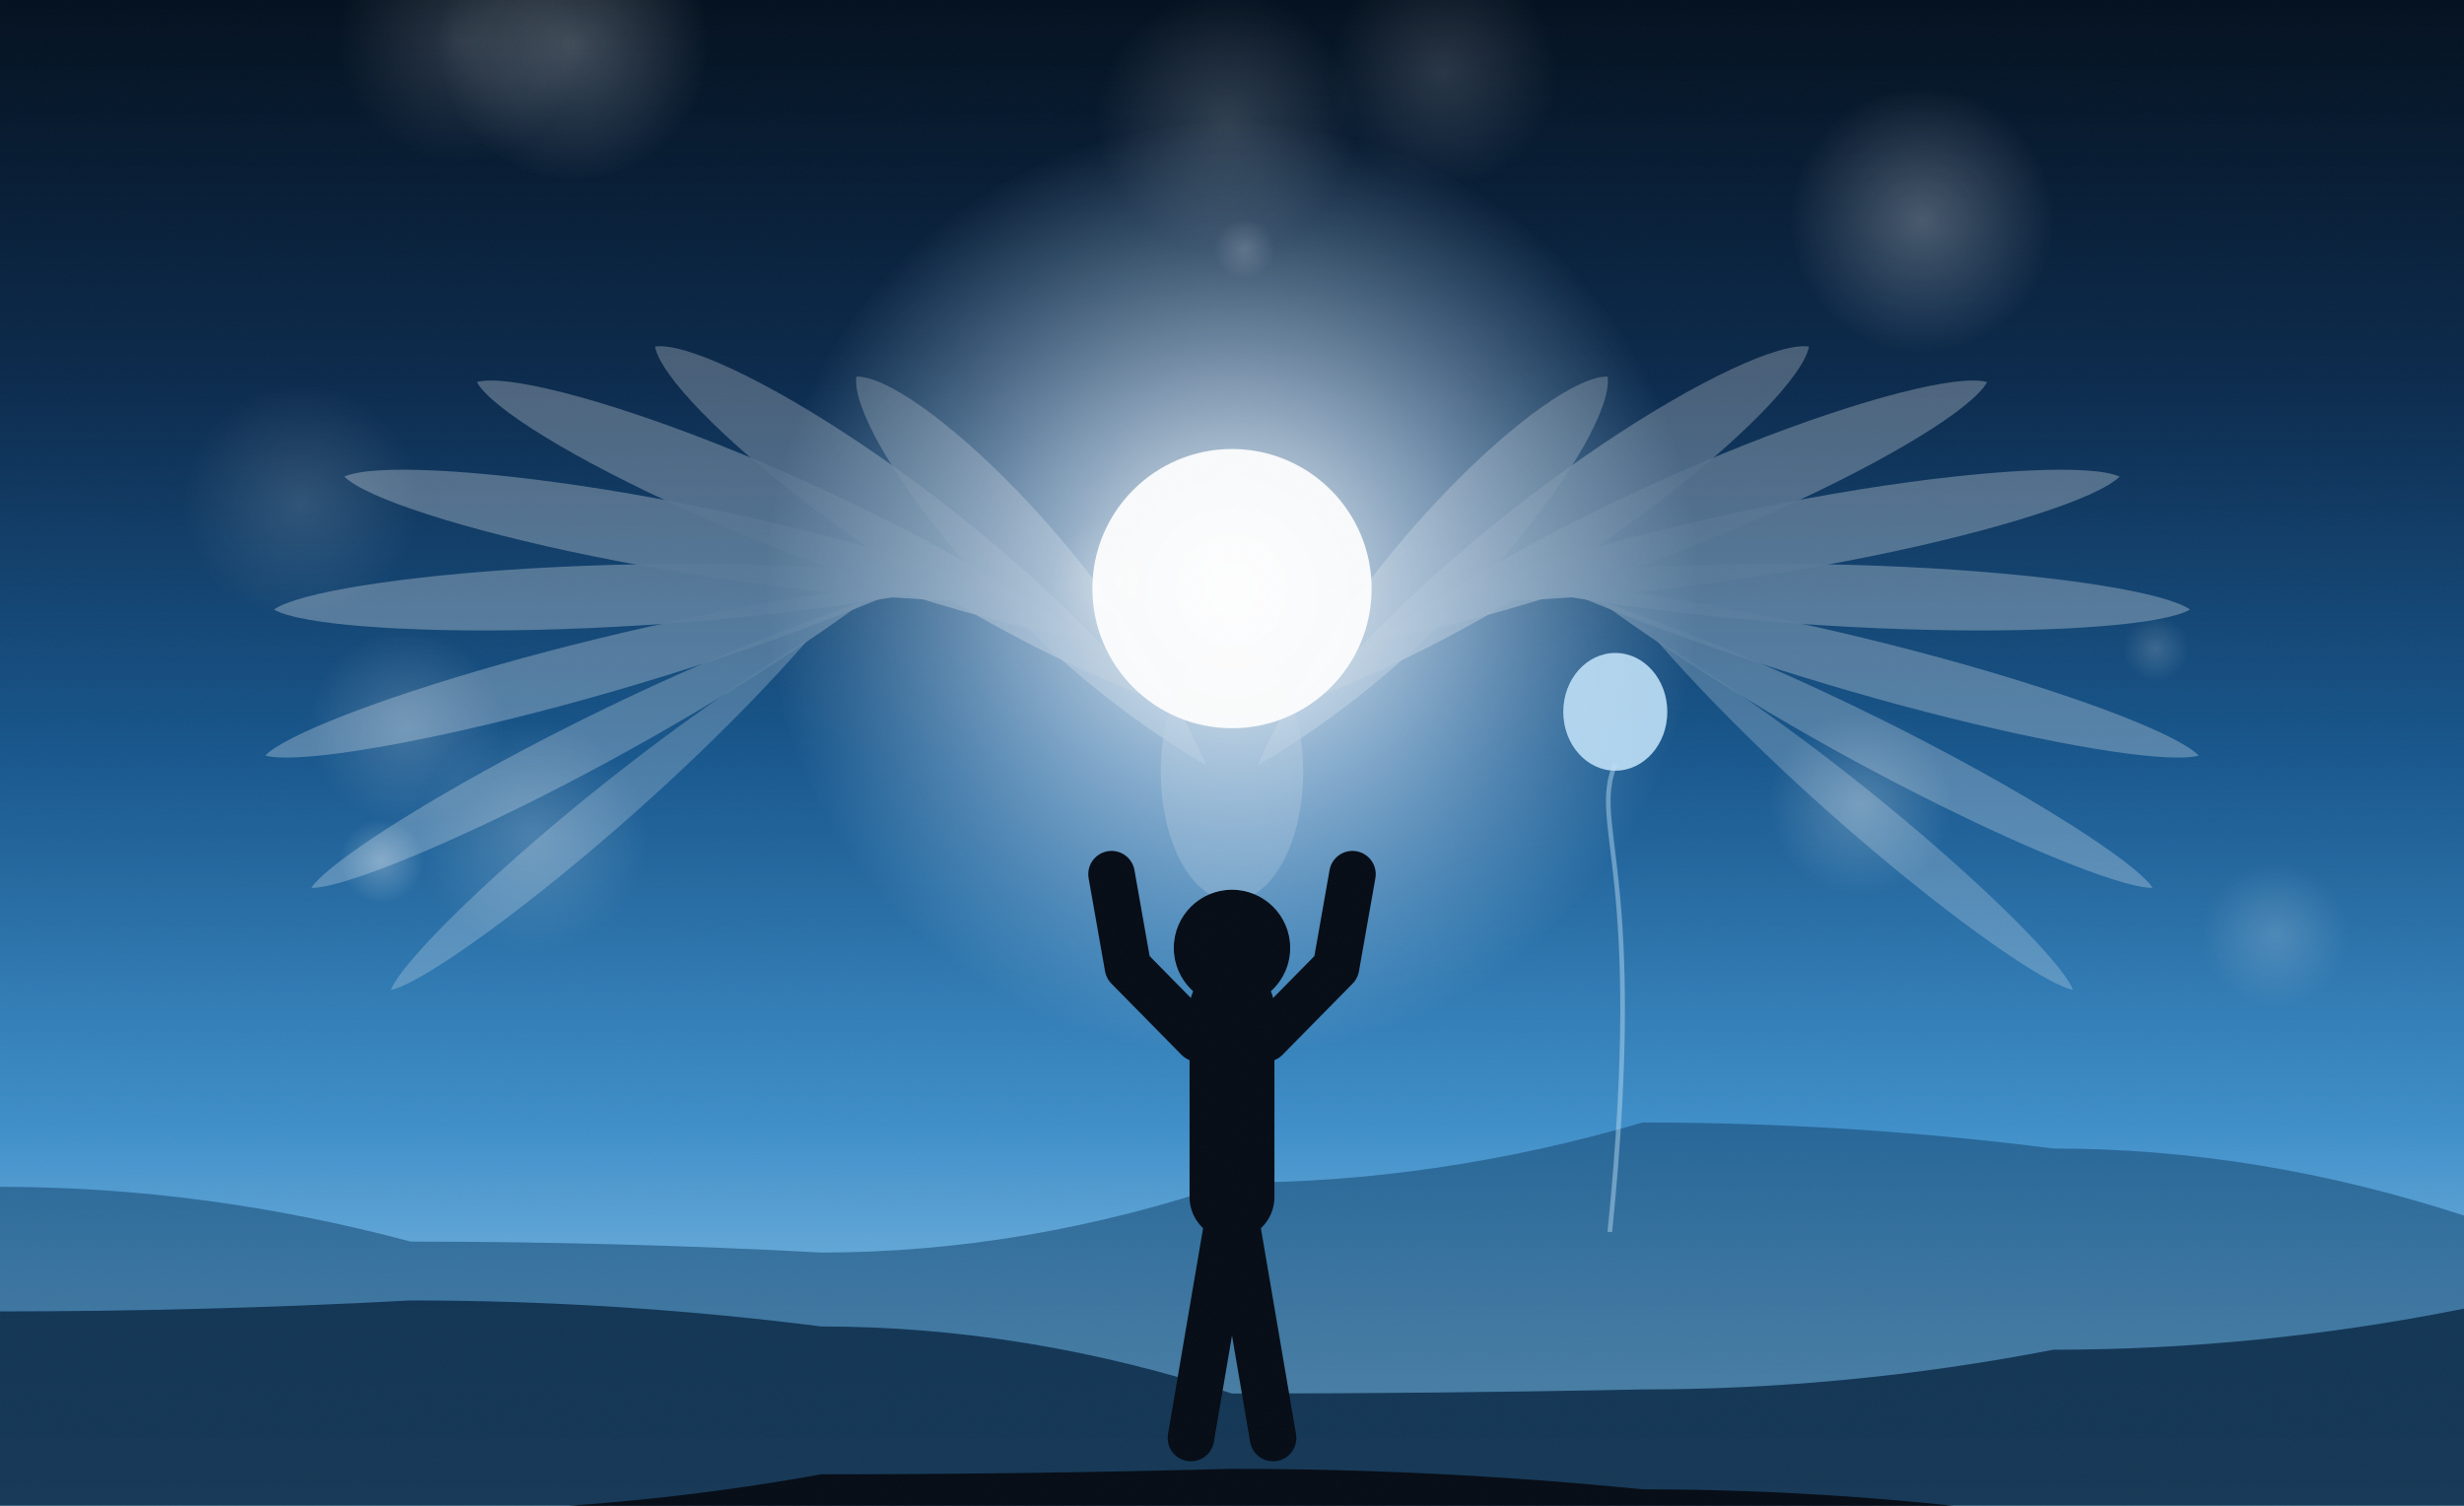
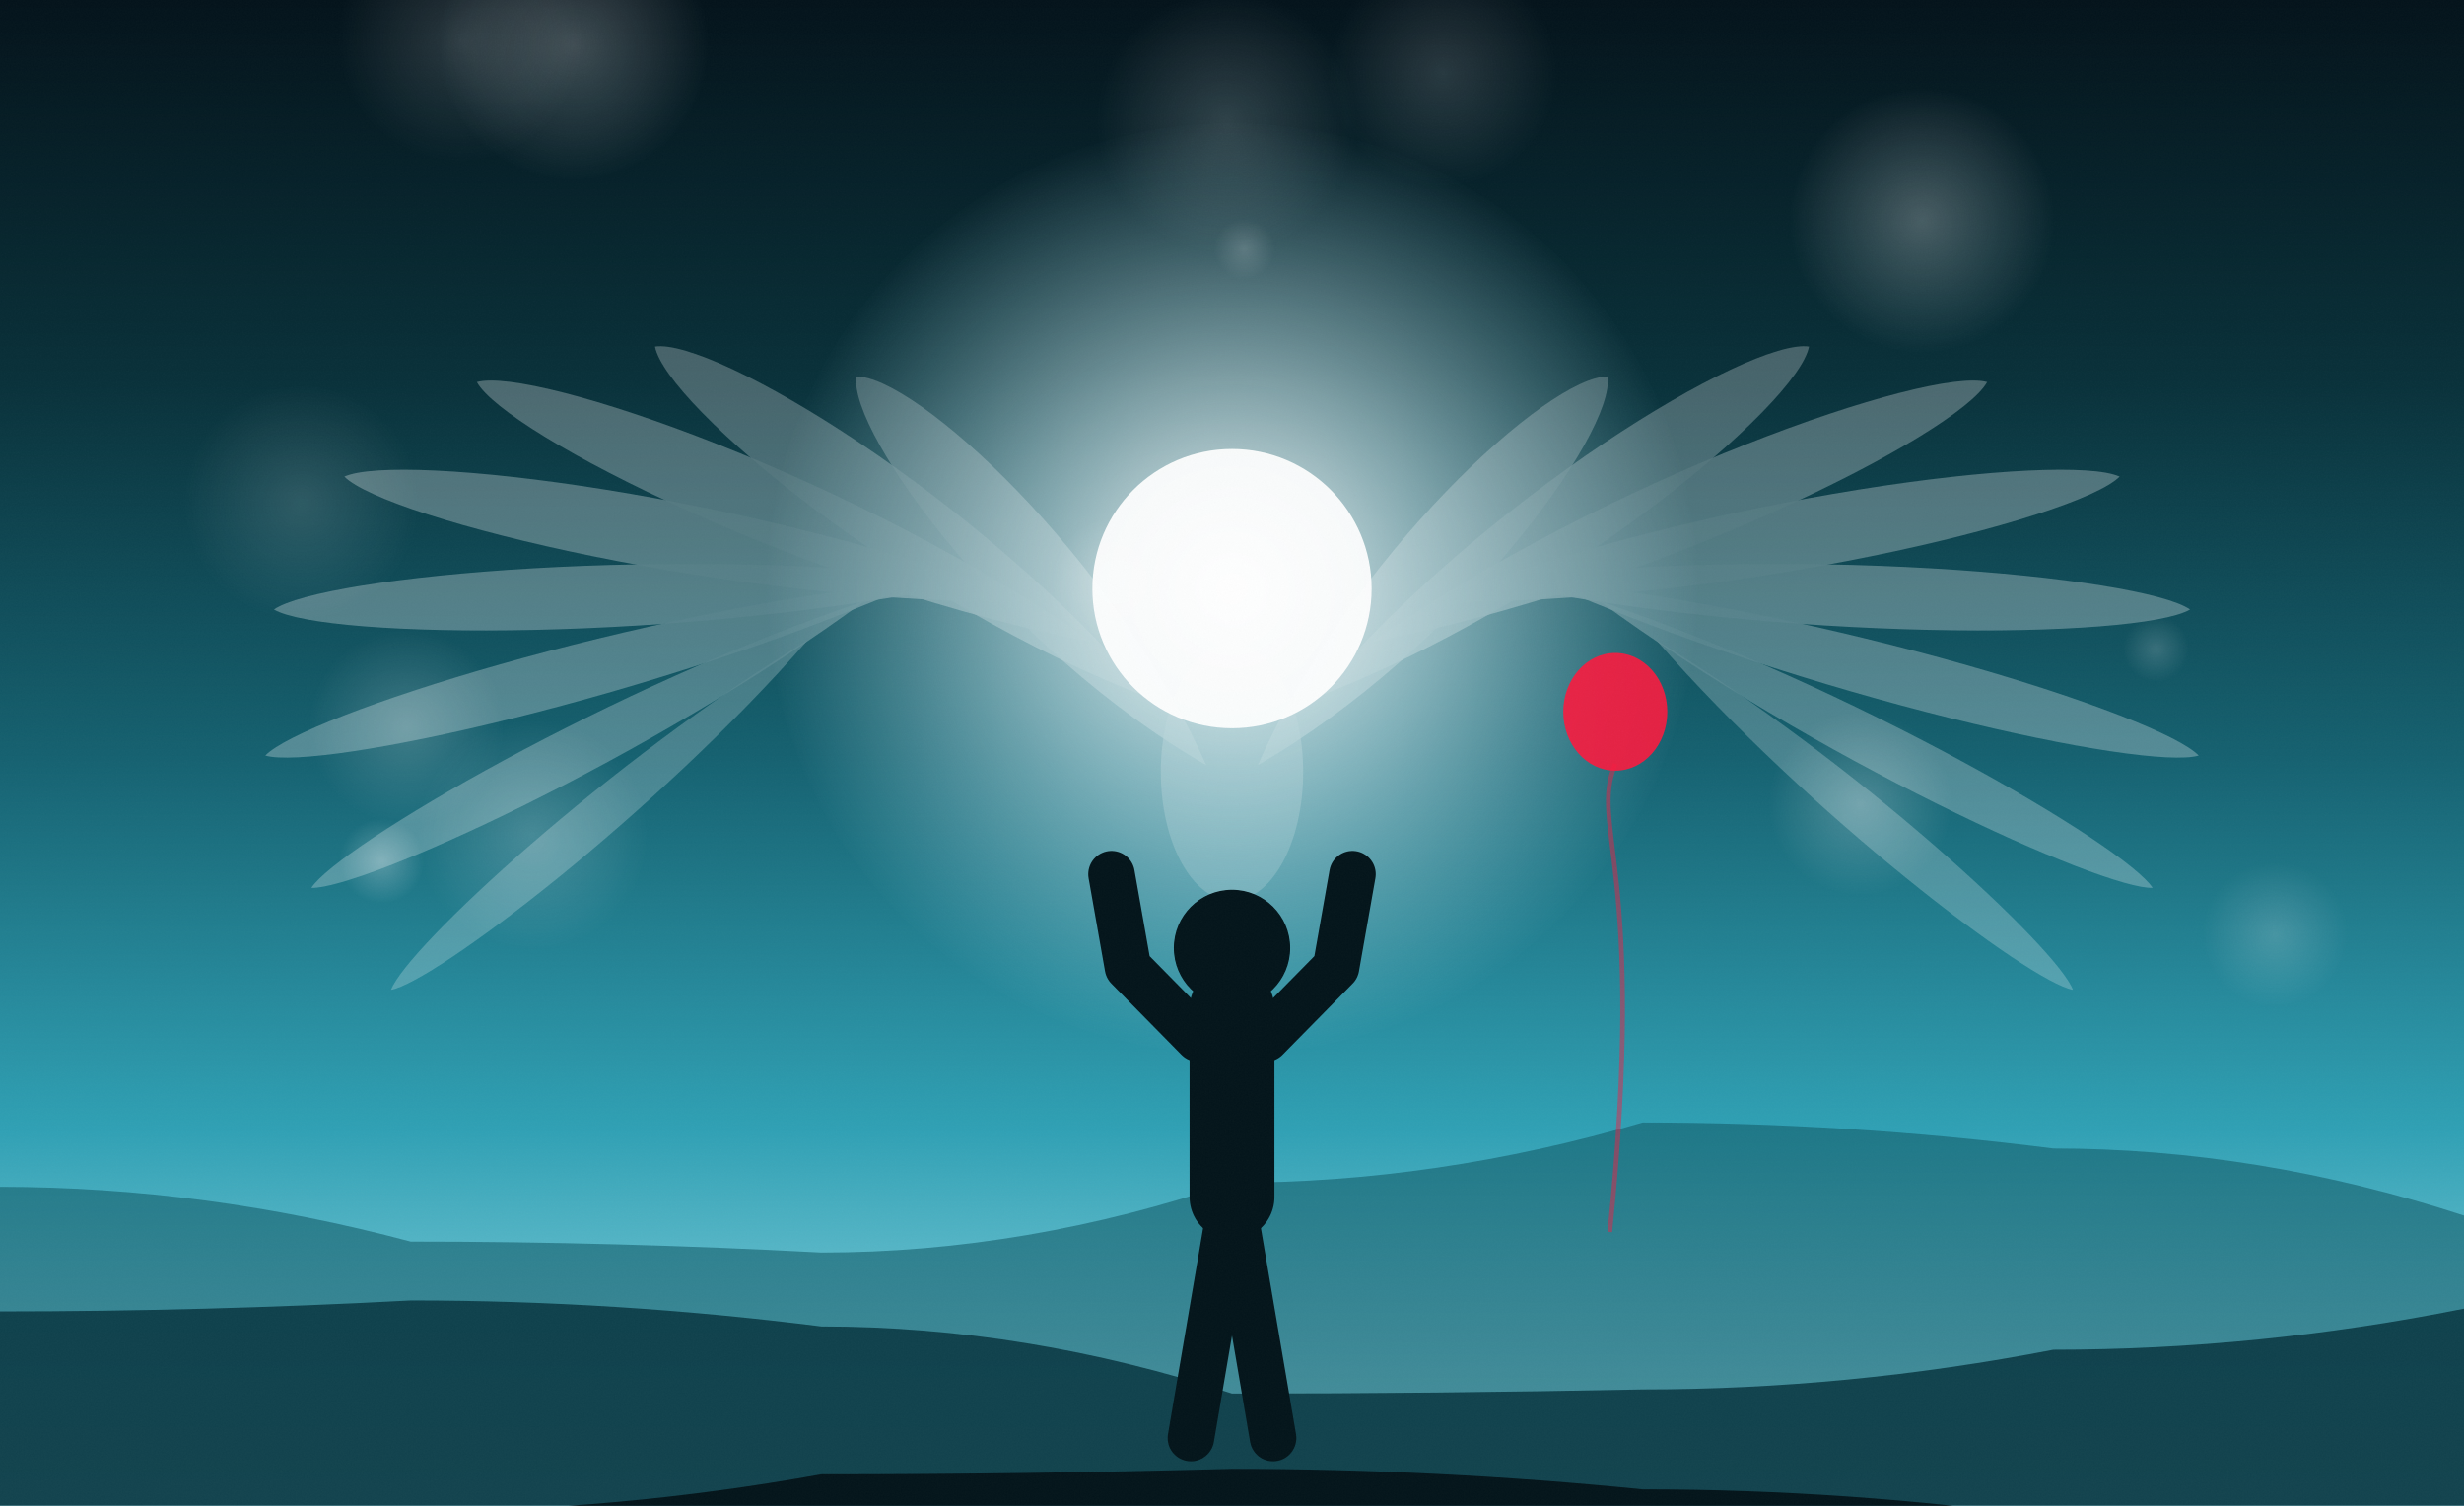
<svg xmlns="http://www.w3.org/2000/svg" viewBox="0 0 1800 1100" width="1800" height="1100" role="img" preserveAspectRatio="xMidYMid slice">
  <defs>
    <linearGradient id="hero1_sky" x1="0" y1="0" x2="0" y2="1">
-       <stop offset="0.00" stop-color="#03101f" />
-       <stop offset="0.25" stop-color="#0b2a4c" />
-       <stop offset="0.50" stop-color="#17568c" />
-       <stop offset="0.75" stop-color="#3f8fc9" />
-       <stop offset="1.00" stop-color="#a8d6f2" />
+       <stop offset="0.00" stop-color="#03121a" />
+       <stop offset="0.25" stop-color="#083039" />
+       <stop offset="0.50" stop-color="#14606f" />
+       <stop offset="0.75" stop-color="#2fa0b4" />
+       <stop offset="1.00" stop-color="#a2e0ea" />
    </linearGradient>
    <radialGradient id="hero1_sun">
      <stop offset="0" stop-color="#ffffff" stop-opacity=".96" />
-       <stop offset=".45" stop-color="#dceeff" stop-opacity=".55" />
-       <stop offset="1" stop-color="#b9dcf7" stop-opacity="0" />
+       <stop offset=".45" stop-color="#dcf7fb" stop-opacity=".55" />
+       <stop offset="1" stop-color="#b9eaf3" stop-opacity="0" />
    </radialGradient>
    <radialGradient id="hero1_bok">
      <stop offset="0" stop-color="#ffffff" stop-opacity=".55" />
      <stop offset="1" stop-color="#ffffff" stop-opacity="0" />
    </radialGradient>
    <filter id="hero1_gr" x="0" y="0" width="100%" height="100%">
      <feTurbulence type="fractalNoise" baseFrequency="0.9" numOctaves="3" stitchTiles="stitch" />
      <feColorMatrix type="saturate" values="0" />
      <feComponentTransfer>
        <feFuncA type="linear" slope="0.5" />
      </feComponentTransfer>
    </filter>
    <filter id="hero1_soft" x="-20%" y="-20%" width="140%" height="140%">
      <feGaussianBlur stdDeviation="14" />
    </filter>
  </defs>
  <rect width="1800" height="1100" fill="url(#hero1_sky)" />
  <circle cx="900" cy="430" r="340" fill="url(#hero1_sun)" />
  <circle cx="900" cy="430" r="102" fill="#ffffff" opacity=".92" />
  <circle cx="297" cy="531" r="71" fill="url(#hero1_bok)" opacity="0.33" />
  <circle cx="389" cy="610" r="84" fill="url(#hero1_bok)" opacity="0.34" />
  <circle cx="909" cy="182" r="22" fill="url(#hero1_bok)" opacity="0.30" />
  <circle cx="1054" cy="53" r="83" fill="url(#hero1_bok)" opacity="0.25" />
  <circle cx="419" cy="33" r="99" fill="url(#hero1_bok)" opacity="0.42" />
  <circle cx="1575" cy="474" r="24" fill="url(#hero1_bok)" opacity="0.29" />
  <circle cx="896" cy="89" r="95" fill="url(#hero1_bok)" opacity="0.30" />
  <circle cx="279" cy="629" r="31" fill="url(#hero1_bok)" opacity="0.48" />
  <circle cx="816" cy="425" r="48" fill="url(#hero1_bok)" opacity="0.34" />
  <circle cx="336" cy="29" r="89" fill="url(#hero1_bok)" opacity="0.26" />
  <circle cx="1404" cy="161" r="97" fill="url(#hero1_bok)" opacity="0.47" />
  <circle cx="1359" cy="587" r="67" fill="url(#hero1_bok)" opacity="0.41" />
  <circle cx="220" cy="367" r="86" fill="url(#hero1_bok)" opacity="0.24" />
  <circle cx="1662" cy="683" r="53" fill="url(#hero1_bok)" opacity="0.30" />
  <g opacity="0.3">
    <path d="M0,0 C-52,-160 -32,-355 0,-382 C32,-355 52,-160 0,0 Z" fill="#ffffff" opacity="0.74" transform="translate(918.8,559.0) rotate(42.0)" />
    <path d="M0,0 C-52,-160 -32,-355 0,-382 C32,-355 52,-160 0,0 Z" fill="#ffffff" opacity="0.74" transform="translate(881.2,559.0) rotate(-42.0)" />
    <path d="M0,0 C-48,-186 -30,-412 0,-443 C30,-412 48,-186 0,0 Z" fill="#ffffff" opacity="0.84" transform="translate(960.4,509.8) rotate(54.6)" />
    <path d="M0,0 C-48,-186 -30,-412 0,-443 C30,-412 48,-186 0,0 Z" fill="#ffffff" opacity="0.84" transform="translate(839.6,509.8) rotate(-54.6)" />
    <path d="M0,0 C-44,-205 -27,-454 0,-488 C27,-454 44,-205 0,0 Z" fill="#ffffff" opacity="0.91" transform="translate(1002.1,469.0) rotate(67.1)" />
    <path d="M0,0 C-44,-205 -27,-454 0,-488 C27,-454 44,-205 0,0 Z" fill="#ffffff" opacity="0.91" transform="translate(797.9,469.0) rotate(-67.1)" />
    <path d="M0,0 C-41,-215 -25,-477 0,-513 C25,-477 41,-215 0,0 Z" fill="#ffffff" opacity="0.95" transform="translate(1043.7,439.9) rotate(79.7)" />
    <path d="M0,0 C-41,-215 -25,-477 0,-513 C25,-477 41,-215 0,0 Z" fill="#ffffff" opacity="0.95" transform="translate(756.3,439.9) rotate(-79.7)" />
    <path d="M0,0 C-37,-216 -23,-479 0,-515 C23,-479 37,-216 0,0 Z" fill="#ffffff" opacity="0.95" transform="translate(1085.3,424.6) rotate(92.3)" />
    <path d="M0,0 C-37,-216 -23,-479 0,-515 C23,-479 37,-216 0,0 Z" fill="#ffffff" opacity="0.95" transform="translate(714.7,424.6) rotate(-92.3)" />
    <path d="M0,0 C-33,-208 -21,-461 0,-496 C21,-461 33,-208 0,0 Z" fill="#ffffff" opacity="0.91" transform="translate(1126.9,424.4) rotate(104.9)" />
    <path d="M0,0 C-33,-208 -21,-461 0,-496 C21,-461 33,-208 0,0 Z" fill="#ffffff" opacity="0.91" transform="translate(673.1,424.4) rotate(-104.9)" />
    <path d="M0,0 C-30,-191 -18,-423 0,-455 C18,-423 30,-191 0,0 Z" fill="#ffffff" opacity="0.84" transform="translate(1168.6,439.2) rotate(117.4)" />
    <path d="M0,0 C-30,-191 -18,-423 0,-455 C18,-423 30,-191 0,0 Z" fill="#ffffff" opacity="0.84" transform="translate(631.4,439.2) rotate(-117.4)" />
    <path d="M0,0 C-26,-167 -16,-369 0,-397 C16,-369 26,-167 0,0 Z" fill="#ffffff" opacity="0.74" transform="translate(1210.2,467.9) rotate(130.0)" />
    <path d="M0,0 C-26,-167 -16,-369 0,-397 C16,-369 26,-167 0,0 Z" fill="#ffffff" opacity="0.74" transform="translate(589.8,467.9) rotate(-130.0)" />
    <ellipse cx="900" cy="564" rx="52" ry="94" fill="#ffffff" opacity=".55" />
  </g>
-   <path d="M0,1100 L0,867 Q150,867 300,907 Q450,907 600,915 Q750,915 900,864 Q1050,864 1200,820 Q1350,820 1500,839 Q1650,839 1800,888 L1800,1100 Z" fill="#12456f" opacity="0.55" />
-   <path d="M0,1100 L0,958 Q150,958 300,950 Q450,950 600,969 Q750,969 900,1018 Q1050,1018 1200,1015 Q1350,1015 1500,986 Q1650,986 1800,956 L1800,1100 Z" fill="#0a2a48" opacity="0.85" />
-   <path d="M0,1100 L0,1117 Q150,1117 300,1104 Q450,1104 600,1077 Q750,1077 900,1073 Q1050,1073 1200,1088 Q1350,1088 1500,1109 Q1650,1109 1800,1119 L1800,1100 Z" fill="#050c16" opacity="1" />
-   <g fill="#050c16" stroke="#050c16" opacity="1.0" stroke-linecap="round" stroke-linejoin="round">
+   <path d="M0,1100 L0,867 Q150,867 300,907 Q450,907 600,915 Q750,915 900,864 Q1050,864 1200,820 Q1350,820 1500,839 Q1650,839 1800,888 L1800,1100 Z" fill="#0f5563" opacity="0.55" />
+   <path d="M0,1100 L0,958 Q150,958 300,950 Q450,950 600,969 Q750,969 900,1018 Q1050,1018 1200,1015 Q1350,1015 1500,986 Q1650,986 1800,956 L1800,1100 Z" fill="#073540" opacity="0.85" />
+   <path d="M0,1100 L0,1117 Q150,1117 300,1104 Q450,1104 600,1077 Q750,1077 900,1073 Q1050,1073 1200,1088 Q1350,1088 1500,1109 Q1650,1109 1800,1119 L1800,1100 Z" fill="#03141a" opacity="1" />
+   <g fill="#03141a" stroke="#03141a" opacity="1.0" stroke-linecap="round" stroke-linejoin="round">
    <circle cx="900.0" cy="692.5" r="42.0" />
    <line x1="900.0" y1="736.6" x2="900.0" y2="874.5" stroke-width="62.0" />
    <path d="M875.2,758.6 L824.0,706.6 L812.0,638.6" fill="none" stroke-width="34.0" />
    <path d="M924.8,758.6 L976.0,706.6 L988.0,638.6" fill="none" stroke-width="34.0" />
    <line x1="900.0" y1="874.5" x2="870.0" y2="1050.5" stroke-width="34.0" />
    <line x1="900.0" y1="874.5" x2="930.0" y2="1050.5" stroke-width="34.0" />
  </g>
-   <path d="M1180,558 C1161,604 1203,634 1176,900" fill="none" stroke="#bfe0f7" stroke-opacity=".45" stroke-width="3.4" />
-   <ellipse cx="1180" cy="520" rx="38" ry="43" fill="#bfe0f7" opacity="0.9" />
+   <path d="M1180,558 C1161,604 1203,634 1176,900" fill="none" stroke="#f9193e" stroke-opacity=".45" stroke-width="3.4" />
+   <ellipse cx="1180" cy="520" rx="38" ry="43" fill="#f9193e" opacity="0.9" />
  <rect width="1800" height="1100" filter="url(#hero1_gr)" opacity="0.055" />
</svg>
